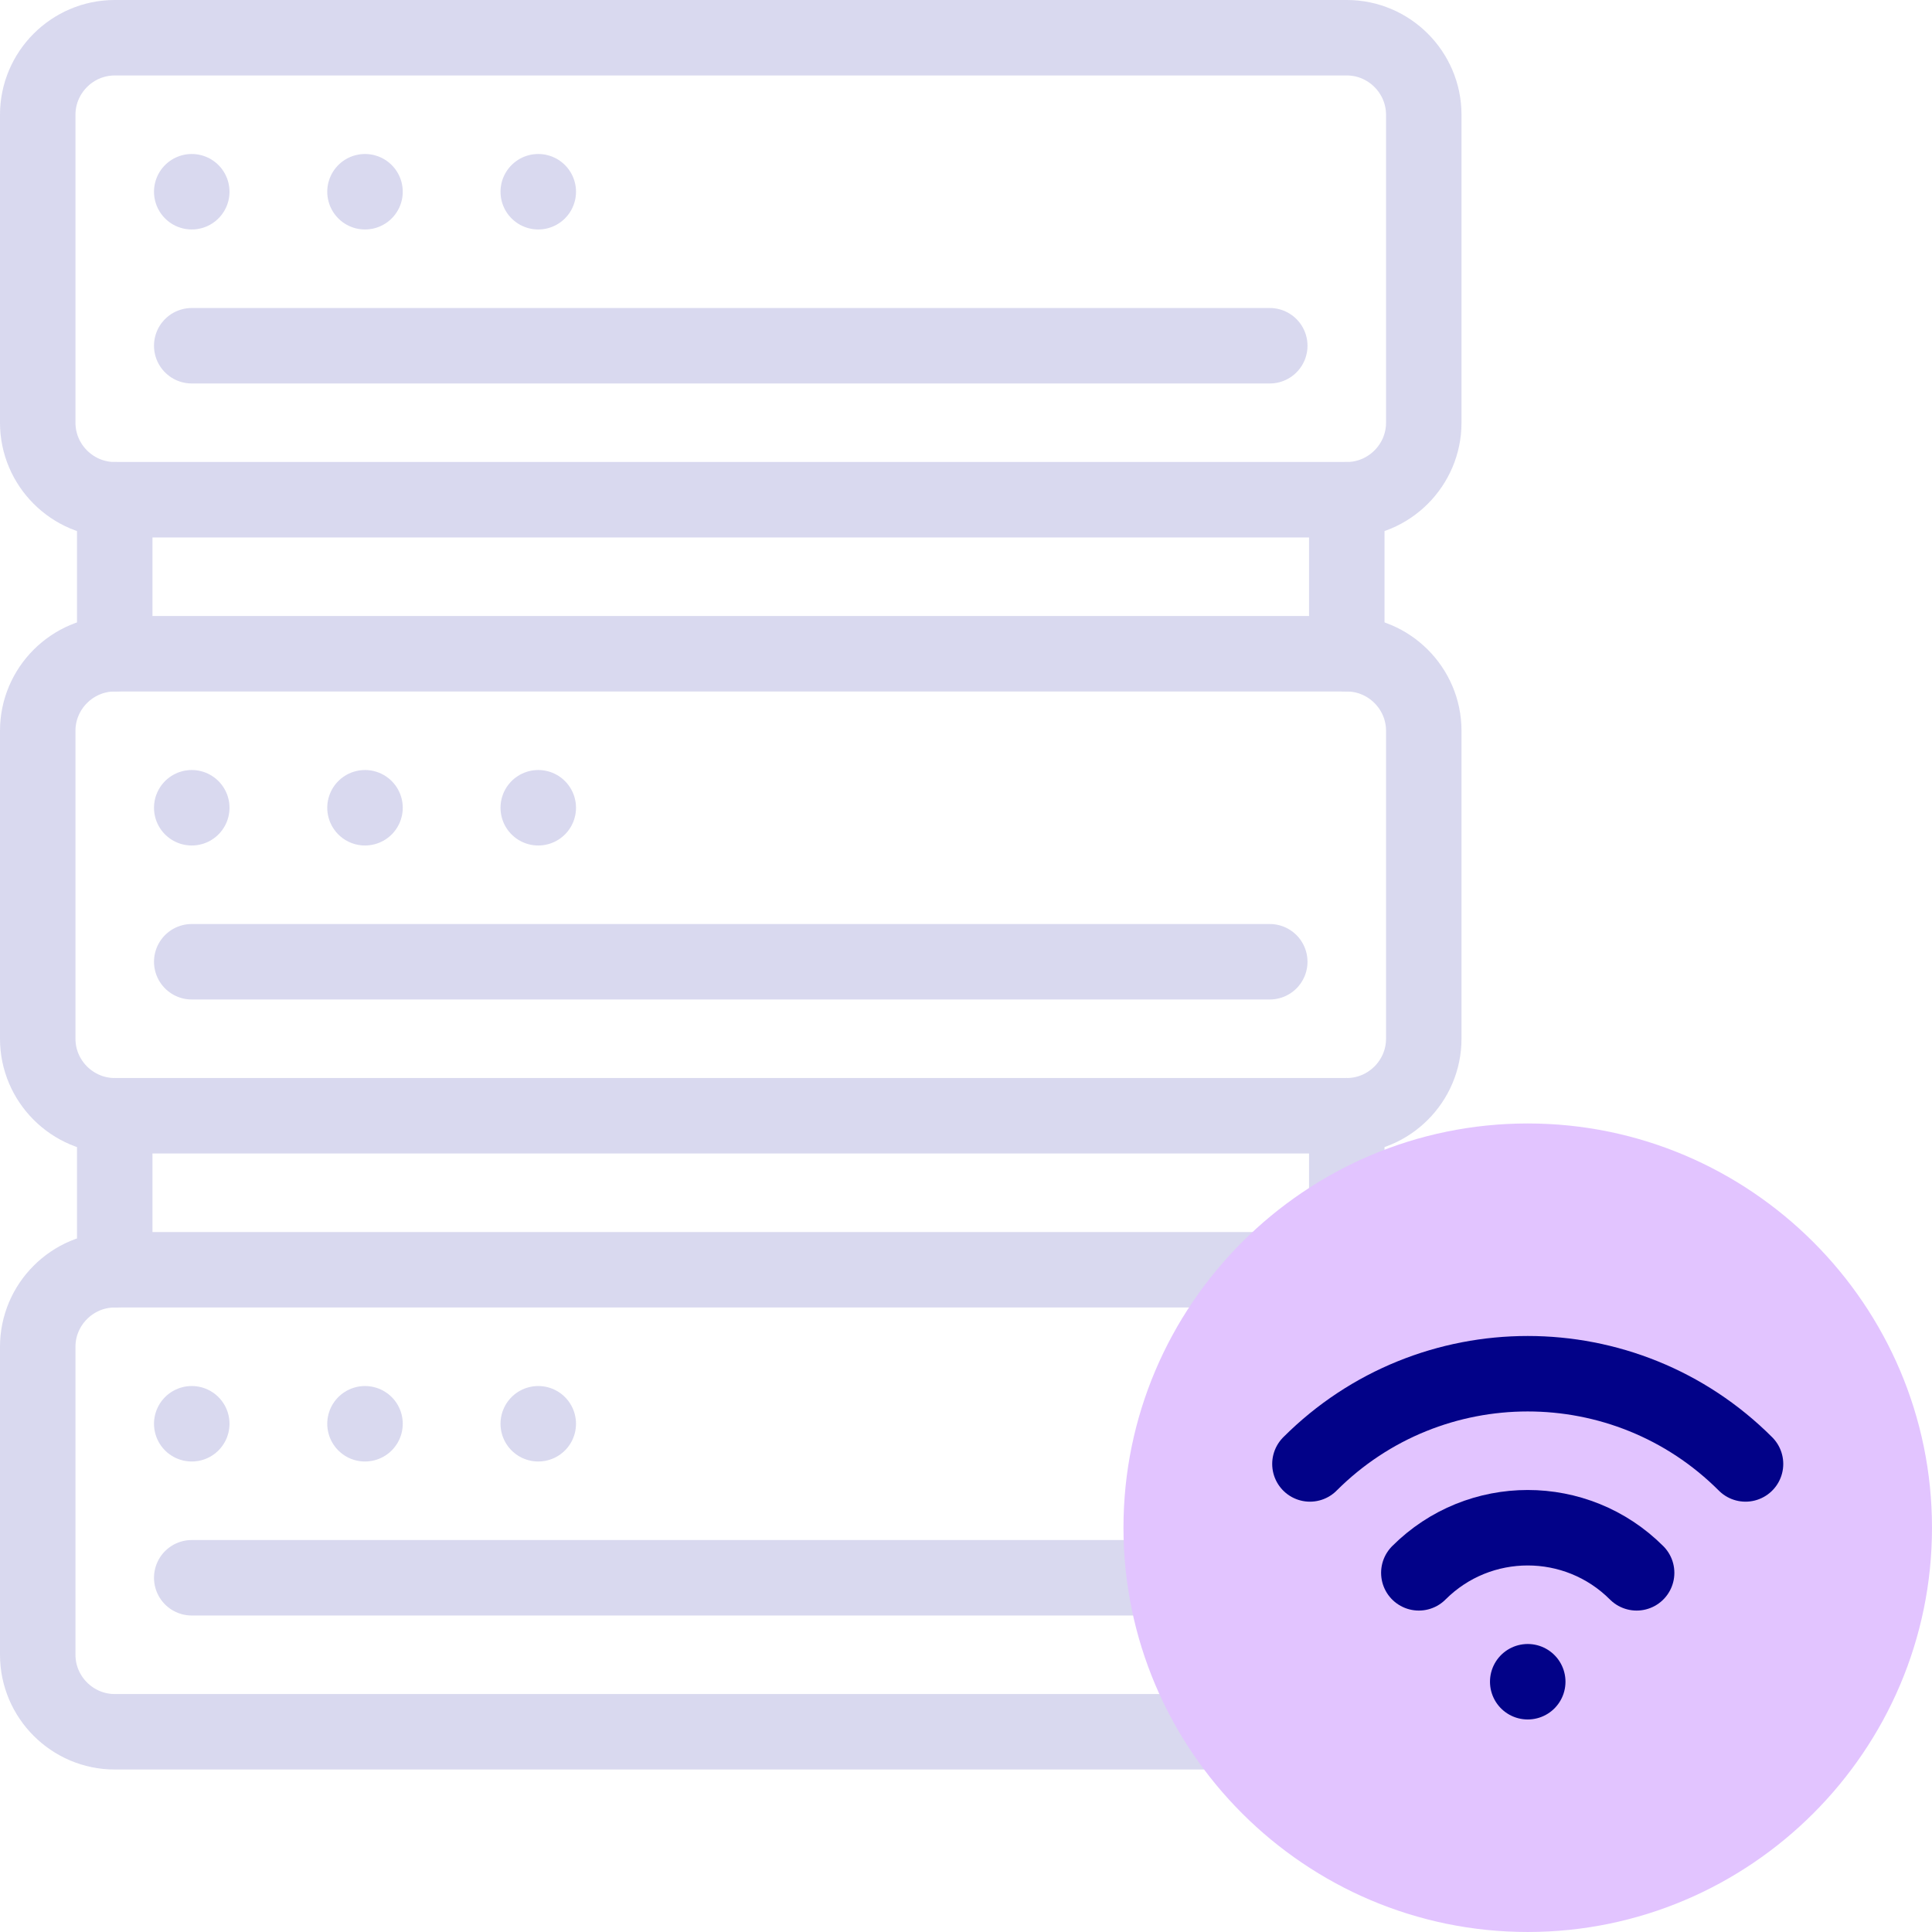
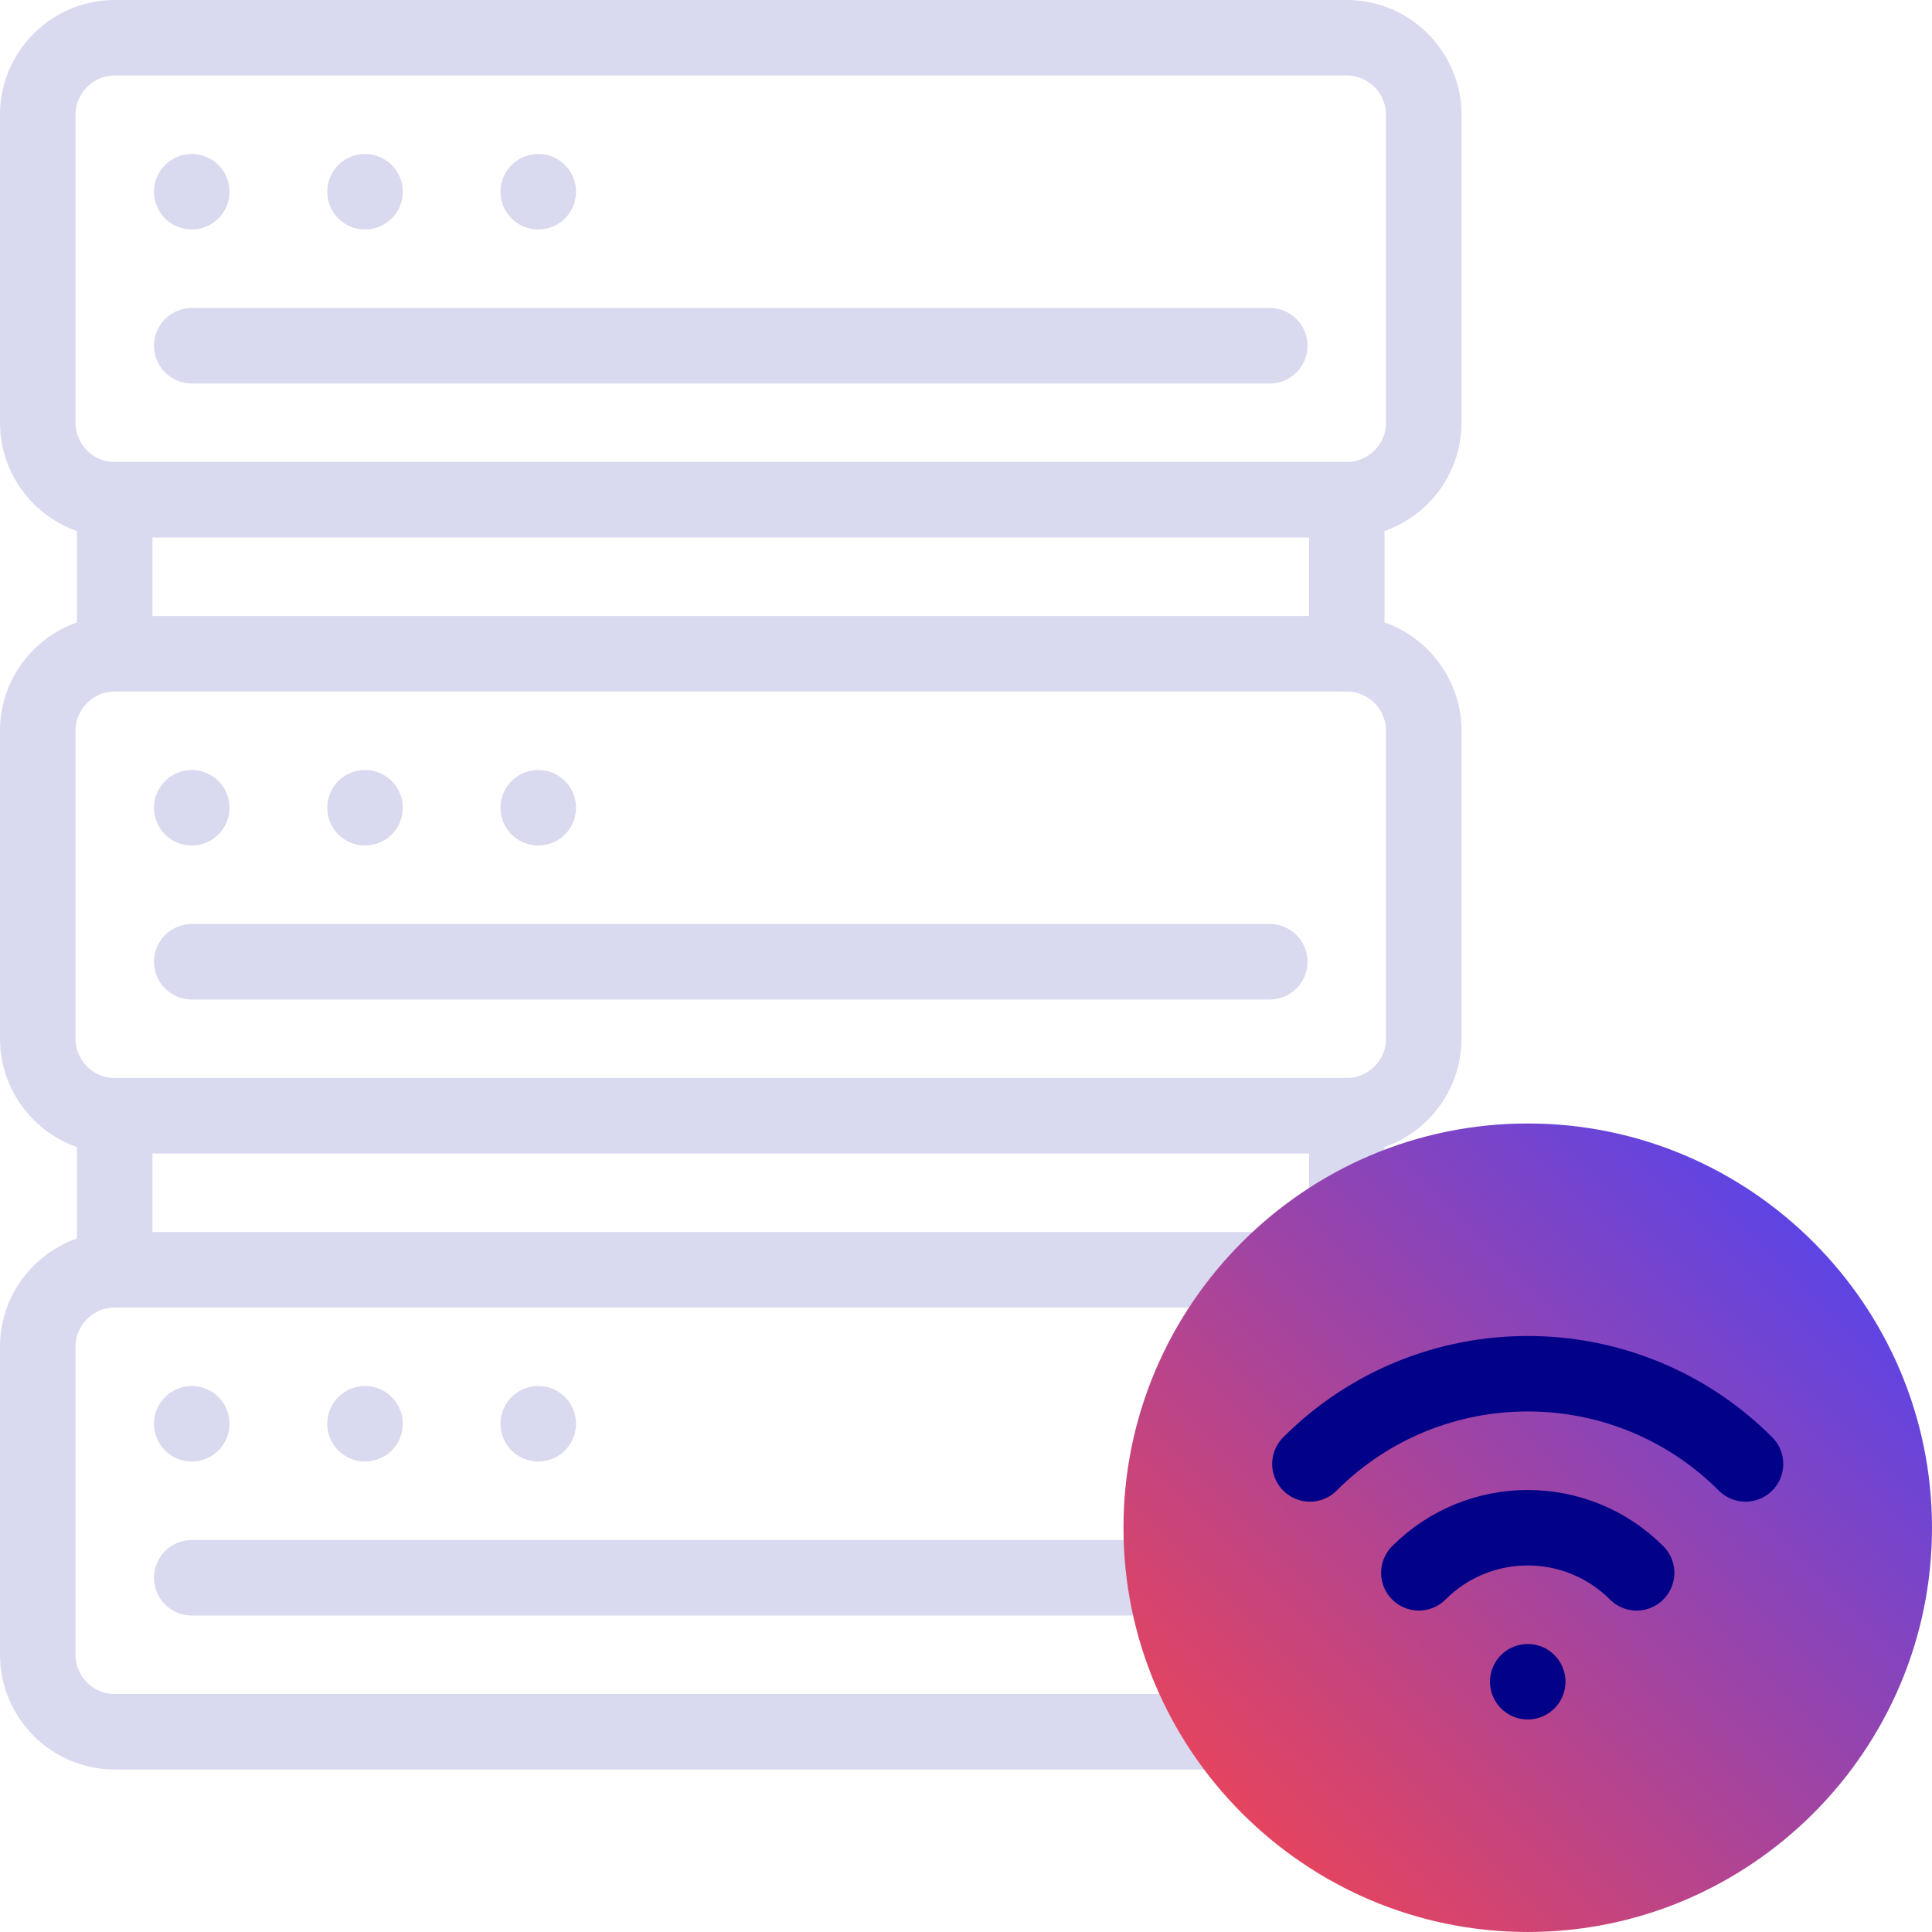
<svg xmlns="http://www.w3.org/2000/svg" version="1.1" width="512" height="512" x="0" y="0" viewBox="0 0 682.667 682.667" style="enable-background:new 0 0 512 512" xml:space="preserve" class="">
+   <linearGradient id="myGradient" x1="0%" y1="0%" x2="100%" y2="100%">
+     <stop offset="0%" style="stop-color: #F44; stop-opacity: 1" />
+     <stop offset="100%" style="stop-color: #44F; stop-opacity: 1" />
+   </linearGradient>
  <g>
    <defs>
      <clipPath id="a" clipPathUnits="userSpaceOnUse">
        <path d="M0 512h512V0H0Z" fill="#d9d9ef" data-original="#000000" />
      </clipPath>
    </defs>
    <g clip-path="url(#a)" transform="matrix(1.33333 0 0 -1.33333 0 682.667)">
      <path d="M0 0h326.504c11.224 0 20.406-9.183 20.406-20.406v-81.626c0-11.224-9.182-20.406-20.406-20.406H0c-11.224 0-20.406 9.182-20.406 20.406v81.626C-20.406-9.183-11.224 0 0 0Z" style="stroke-width:20;stroke-linecap:round;stroke-linejoin:round;stroke-miterlimit:22.926;stroke-dasharray:none;stroke-opacity:1" transform="translate(30.405 502.003)" fill="none" stroke="#d9d9ef" stroke-width="20" stroke-linecap="round" stroke-linejoin="round" stroke-miterlimit="22.926" stroke-dasharray="none" stroke-opacity="" data-original="#020288" class="" />
      <path d="M0 0h285.69" style="stroke-width:20;stroke-linecap:round;stroke-linejoin:round;stroke-miterlimit:22.926;stroke-dasharray:none;stroke-opacity:1" transform="translate(50.812 420.377)" fill="none" stroke="#d9d9ef" stroke-width="20" stroke-linecap="round" stroke-linejoin="round" stroke-miterlimit="22.926" stroke-dasharray="none" stroke-opacity="" data-original="#020288" class="" />
      <path d="M0 0h.008" style="stroke-width:20;stroke-linecap:round;stroke-linejoin:round;stroke-miterlimit:22.926;stroke-dasharray:none;stroke-opacity:1" transform="translate(50.812 461.19)" fill="none" stroke="#d9d9ef" stroke-width="20" stroke-linecap="round" stroke-linejoin="round" stroke-miterlimit="22.926" stroke-dasharray="none" stroke-opacity="" data-original="#020288" class="" />
      <path d="M0 0h.008" style="stroke-width:20;stroke-linecap:round;stroke-linejoin:round;stroke-miterlimit:22.926;stroke-dasharray:none;stroke-opacity:1" transform="translate(96.726 461.19)" fill="none" stroke="#d9d9ef" stroke-width="20" stroke-linecap="round" stroke-linejoin="round" stroke-miterlimit="22.926" stroke-dasharray="none" stroke-opacity="" data-original="#020288" class="" />
      <path d="M0 0h.007" style="stroke-width:20;stroke-linecap:round;stroke-linejoin:round;stroke-miterlimit:22.926;stroke-dasharray:none;stroke-opacity:1" transform="translate(142.641 461.19)" fill="none" stroke="#d9d9ef" stroke-width="20" stroke-linecap="round" stroke-linejoin="round" stroke-miterlimit="22.926" stroke-dasharray="none" stroke-opacity="" data-original="#020288" class="" />
      <path d="M0 0h326.504c11.224 0 20.406-9.183 20.406-20.406v-81.626c0-11.224-9.182-20.406-20.406-20.406H0c-11.224 0-20.406 9.182-20.406 20.406v81.626C-20.406-9.183-11.224 0 0 0Z" style="stroke-width:20;stroke-linecap:round;stroke-linejoin:round;stroke-miterlimit:22.926;stroke-dasharray:none;stroke-opacity:1" transform="translate(30.405 338.751)" fill="none" stroke="#d9d9ef" stroke-width="20" stroke-linecap="round" stroke-linejoin="round" stroke-miterlimit="22.926" stroke-dasharray="none" stroke-opacity="" data-original="#020288" class="" />
      <path d="M0 0h285.69" style="stroke-width:20;stroke-linecap:round;stroke-linejoin:round;stroke-miterlimit:22.926;stroke-dasharray:none;stroke-opacity:1" transform="translate(50.812 257.126)" fill="none" stroke="#d9d9ef" stroke-width="20" stroke-linecap="round" stroke-linejoin="round" stroke-miterlimit="22.926" stroke-dasharray="none" stroke-opacity="" data-original="#020288" class="" />
      <path d="M0 0h.008" style="stroke-width:20;stroke-linecap:round;stroke-linejoin:round;stroke-miterlimit:22.926;stroke-dasharray:none;stroke-opacity:1" transform="translate(50.812 297.938)" fill="none" stroke="#d9d9ef" stroke-width="20" stroke-linecap="round" stroke-linejoin="round" stroke-miterlimit="22.926" stroke-dasharray="none" stroke-opacity="" data-original="#020288" class="" />
      <path d="M0 0h.008" style="stroke-width:20;stroke-linecap:round;stroke-linejoin:round;stroke-miterlimit:22.926;stroke-dasharray:none;stroke-opacity:1" transform="translate(96.726 297.938)" fill="none" stroke="#d9d9ef" stroke-width="20" stroke-linecap="round" stroke-linejoin="round" stroke-miterlimit="22.926" stroke-dasharray="none" stroke-opacity="" data-original="#020288" class="" />
      <path d="M0 0h.007" style="stroke-width:20;stroke-linecap:round;stroke-linejoin:round;stroke-miterlimit:22.926;stroke-dasharray:none;stroke-opacity:1" transform="translate(142.641 297.938)" fill="none" stroke="#d9d9ef" stroke-width="20" stroke-linecap="round" stroke-linejoin="round" stroke-miterlimit="22.926" stroke-dasharray="none" stroke-opacity="" data-original="#020288" class="" />
      <path d="M0 0h-296.675c-11.222 0-20.406 9.183-20.406 20.406v81.626c0 11.224 9.183 20.406 20.406 20.406H9.94" style="stroke-width:20;stroke-linecap:round;stroke-linejoin:round;stroke-miterlimit:22.926;stroke-dasharray:none;stroke-opacity:1" transform="translate(327.08 53.062)" fill="none" stroke="#d9d9ef" stroke-width="20" stroke-linecap="round" stroke-linejoin="round" stroke-miterlimit="22.926" stroke-dasharray="none" stroke-opacity="" data-original="#020288" class="" />
      <path d="M0 0h257.427" style="stroke-width:20;stroke-linecap:round;stroke-linejoin:round;stroke-miterlimit:22.926;stroke-dasharray:none;stroke-opacity:1" transform="translate(50.812 93.874)" fill="none" stroke="#d9d9ef" stroke-width="20" stroke-linecap="round" stroke-linejoin="round" stroke-miterlimit="22.926" stroke-dasharray="none" stroke-opacity="" data-original="#020288" class="" />
      <path d="M0 0h.008" style="stroke-width:20;stroke-linecap:round;stroke-linejoin:round;stroke-miterlimit:22.926;stroke-dasharray:none;stroke-opacity:1" transform="translate(50.812 134.688)" fill="none" stroke="#d9d9ef" stroke-width="20" stroke-linecap="round" stroke-linejoin="round" stroke-miterlimit="22.926" stroke-dasharray="none" stroke-opacity="" data-original="#020288" class="" />
      <path d="M0 0h.008" style="stroke-width:20;stroke-linecap:round;stroke-linejoin:round;stroke-miterlimit:22.926;stroke-dasharray:none;stroke-opacity:1" transform="translate(96.726 134.688)" fill="none" stroke="#d9d9ef" stroke-width="20" stroke-linecap="round" stroke-linejoin="round" stroke-miterlimit="22.926" stroke-dasharray="none" stroke-opacity="" data-original="#020288" class="" />
      <path d="M0 0h.007" style="stroke-width:20;stroke-linecap:round;stroke-linejoin:round;stroke-miterlimit:22.926;stroke-dasharray:none;stroke-opacity:1" transform="translate(142.641 134.688)" fill="none" stroke="#d9d9ef" stroke-width="20" stroke-linecap="round" stroke-linejoin="round" stroke-miterlimit="22.926" stroke-dasharray="none" stroke-opacity="" data-original="#020288" class="" />
      <path d="M0 0v-40.813" style="stroke-width:20;stroke-linecap:round;stroke-linejoin:round;stroke-miterlimit:22.926;stroke-dasharray:none;stroke-opacity:1" transform="translate(30.405 379.565)" fill="none" stroke="#d9d9ef" stroke-width="20" stroke-linecap="round" stroke-linejoin="round" stroke-miterlimit="22.926" stroke-dasharray="none" stroke-opacity="" data-original="#020288" class="" />
      <path d="M0 0v-40.813" style="stroke-width:20;stroke-linecap:round;stroke-linejoin:round;stroke-miterlimit:22.926;stroke-dasharray:none;stroke-opacity:1" transform="translate(356.91 379.565)" fill="none" stroke="#d9d9ef" stroke-width="20" stroke-linecap="round" stroke-linejoin="round" stroke-miterlimit="22.926" stroke-dasharray="none" stroke-opacity="" data-original="#020288" class="" />
      <path d="M0 0v-40.813" style="stroke-width:20;stroke-linecap:round;stroke-linejoin:round;stroke-miterlimit:22.926;stroke-dasharray:none;stroke-opacity:1" transform="translate(30.405 216.314)" fill="none" stroke="#d9d9ef" stroke-width="20" stroke-linecap="round" stroke-linejoin="round" stroke-miterlimit="22.926" stroke-dasharray="none" stroke-opacity="" data-original="#020288" class="" />
      <path d="M0 0v-22.992" style="stroke-width:20;stroke-linecap:round;stroke-linejoin:round;stroke-miterlimit:22.926;stroke-dasharray:none;stroke-opacity:1" transform="translate(356.91 216.314)" fill="none" stroke="#d9d9ef" stroke-width="20" stroke-linecap="round" stroke-linejoin="round" stroke-miterlimit="22.926" stroke-dasharray="none" stroke-opacity="" data-original="#020288" class="" />
-       <path d="M0 0c59.007 0 107.134 48.126 107.134 107.134 0 59.007-48.127 107.133-107.134 107.133s-107.134-48.126-107.134-107.133C-107.134 48.126-59.007 0 0 0" style="fill-opacity:1;fill-rule:evenodd;stroke:none" transform="translate(404.865 .003)" fill="#e2c4ff" data-original="#e2c4ff" class="" />
+       <path d="M0 0c59.007 0 107.134 48.126 107.134 107.134 0 59.007-48.127 107.133-107.134 107.133s-107.134-48.126-107.134-107.133C-107.134 48.126-59.007 0 0 0" style="fill-opacity:1;fill-rule:evenodd;stroke:none" transform="translate(404.865 .003)" fill="url(#myGradient)" data-original="#e2c4ff" class="" />
      <path d="M0 0a81.623 81.623 0 0 0 115.436 0" style="stroke-width:20;stroke-linecap:round;stroke-linejoin:round;stroke-miterlimit:22.926;stroke-dasharray:none;stroke-opacity:1" transform="translate(347.147 124.042)" fill="none" stroke="#020288" stroke-width="20" stroke-linecap="round" stroke-linejoin="round" stroke-miterlimit="22.926" stroke-dasharray="none" stroke-opacity="" data-original="#020288" class="" />
      <path d="M0 0a40.813 40.813 0 0 0 57.719 0" style="stroke-width:20;stroke-linecap:round;stroke-linejoin:round;stroke-miterlimit:22.926;stroke-dasharray:none;stroke-opacity:1" transform="translate(376.006 95.183)" fill="none" stroke="#020288" stroke-width="20" stroke-linecap="round" stroke-linejoin="round" stroke-miterlimit="22.926" stroke-dasharray="none" stroke-opacity="" data-original="#020288" class="" />
      <path d="M0 0h-.008" style="stroke-width:20;stroke-linecap:round;stroke-linejoin:round;stroke-miterlimit:22.926;stroke-dasharray:none;stroke-opacity:1" transform="translate(404.87 66.324)" fill="none" stroke="#020288" stroke-width="20" stroke-linecap="round" stroke-linejoin="round" stroke-miterlimit="22.926" stroke-dasharray="none" stroke-opacity="" data-original="#020288" class="" />
    </g>
  </g>
</svg>
